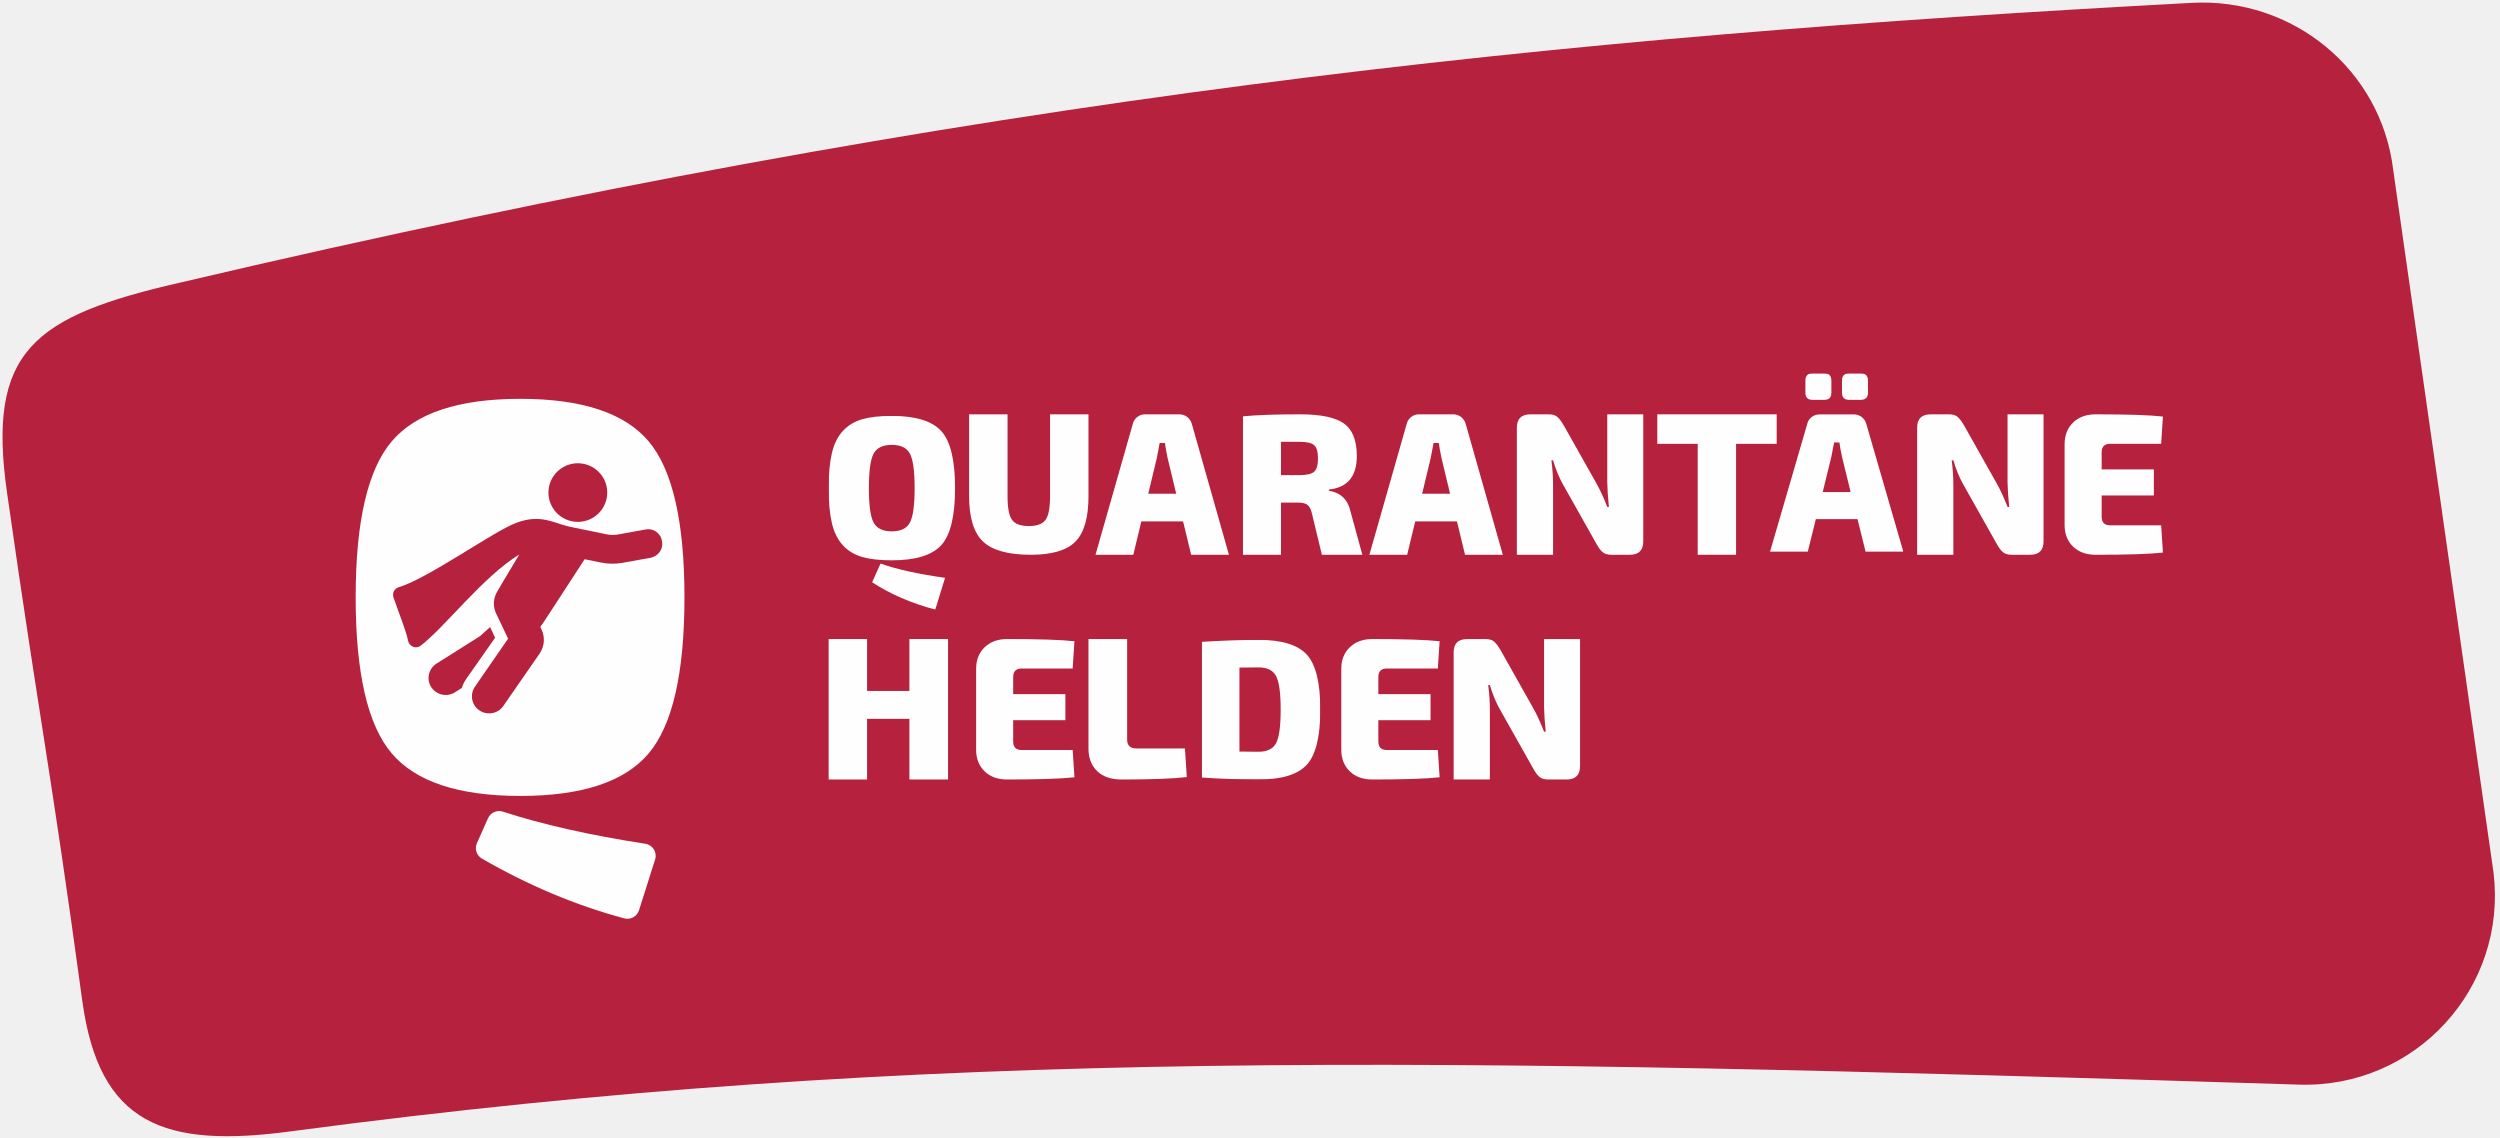
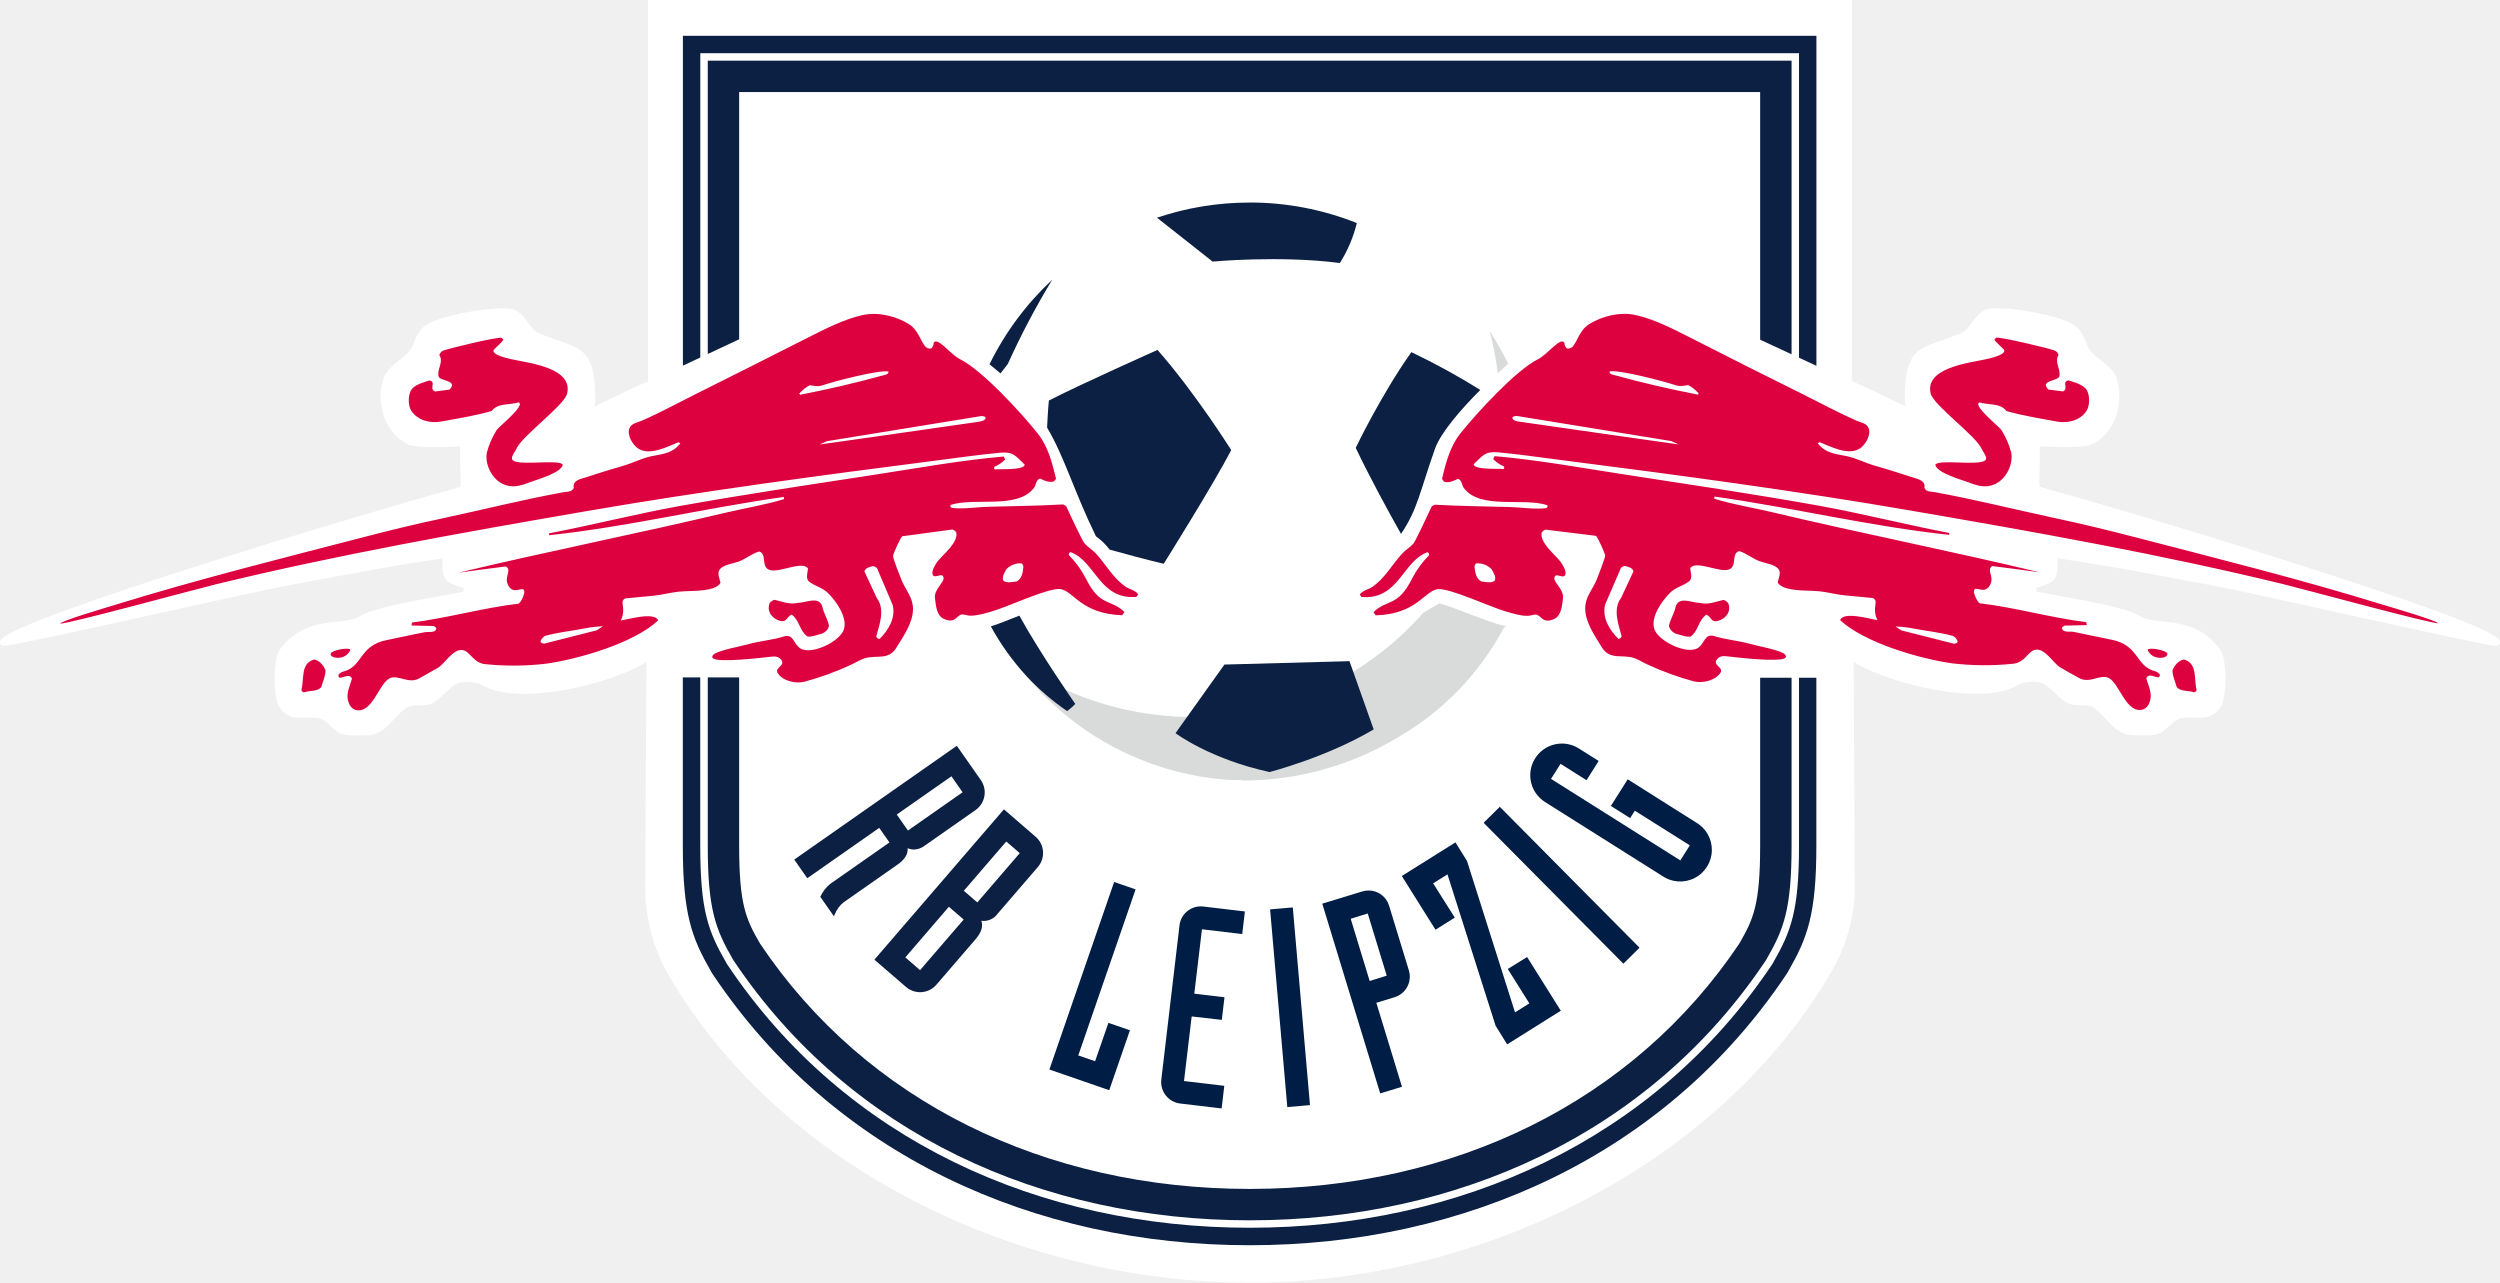
- <svg xmlns="http://www.w3.org/2000/svg" xmlns:xlink="http://www.w3.org/1999/xlink" width="356px" height="162px" viewBox="0 0 356 162" version="1.1">
+ <svg xmlns="http://www.w3.org/2000/svg" id="Layer_2" data-name="Layer 2" width="330.93mm" height="169.78mm" viewBox="0 0 938.07 481.27">
  <defs>
-     <filter x="-5.4%" y="-2.7%" width="110.8%" height="105.5%" filterUnits="objectBoundingBox" id="filter-2">
-       <feOffset dx="0" dy="0" in="SourceAlpha" result="shadowOffsetOuter1" />
-       <feGaussianBlur stdDeviation="15" in="shadowOffsetOuter1" result="shadowBlurOuter1" />
-       <feColorMatrix values="0 0 0 0 0   0 0 0 0 0   0 0 0 0 0  0 0 0 0.1 0" type="matrix" in="shadowBlurOuter1" />
-     </filter>
-     <polygon id="path-3" points="0 0.224 18.002 0.224 18.002 27.808 0 27.808" />
-     <polygon id="path-5" points="0.048 0.168 19.037 0.168 19.037 25.574 0.048 25.574" />
-     <polygon id="path-7" points="0.137 0.116 17.012 0.116 17.012 20 0.137 20" />
+     <style>.cls-1{fill:#fff;}.cls-2{fill:#001d46;}.cls-3,.cls-4{fill:#0c2043;}.cls-4,.cls-6{fill-rule:evenodd;}.cls-5{fill:#d9dada;}.cls-6{fill:#dd013f;}</style>
  </defs>
-   <g id="Page-1" stroke="none" stroke-width="1" fill="none" fill-rule="evenodd">
-     <g id="Desktop-HD" transform="translate(-274, -39)">
-       <g id="Logo" transform="translate(274, 39)">
-         <path d="M312.136,0.406 C326.467,-0.361 339.046,9.865 340.786,24.144 L355.076,124.242 C357.083,140.698 343.938,154.97 327.407,154.451 C203.52,150.563 132.258,149.032 41.675,161.069 C23.325,163.574 14.12,160.138 11.712,142.477 C7.139,108.924 5.702,103.124 1,70.141 C-1.871,50 4.662,45.022 25.811,40.204 C139.744,13.425 222.132,5.221 312.136,0.406 Z" id="Fill-1" fill="#B6223E" />
-         <g id="QH" transform="translate(118, 53)">
-           <g id="Group-3" transform="translate(0, 6)">
-             <mask id="mask-4" fill="white">
-               <use xlink:href="#path-3" />
-             </mask>
-             <g id="Clip-2" />
-             <path d="M6.194,23.912 L7.386,21.249 C9.675,22.068 12.739,22.747 16.577,23.282 L15.18,27.808 C11.749,26.891 8.754,25.592 6.194,23.912 M11.575,5.609 C11.128,4.769 10.265,4.349 8.987,4.349 C7.708,4.349 6.844,4.769 6.398,5.609 C5.952,6.449 5.729,8.083 5.729,10.507 C5.729,12.932 5.952,14.565 6.398,15.405 C6.844,16.245 7.708,16.665 8.987,16.665 C10.265,16.665 11.128,16.245 11.575,15.405 C12.021,14.565 12.244,12.932 12.244,10.507 C12.244,8.083 12.021,6.449 11.575,5.609 M8.987,0.224 C12.379,0.224 14.73,0.945 16.039,2.387 C17.349,3.828 18.002,6.535 18.002,10.507 C18.002,14.479 17.349,17.185 16.039,18.628 C14.73,20.069 12.379,20.789 8.987,20.789 C7.28,20.789 5.879,20.632 4.783,20.317 C3.688,20.002 2.771,19.449 2.035,18.656 C1.298,17.864 0.775,16.813 0.465,15.505 C0.155,14.197 -0.001,12.531 -0.001,10.507 C-0.001,8.484 0.155,6.817 0.465,5.508 C0.775,4.2 1.298,3.15 2.035,2.358 C2.771,1.566 3.688,1.012 4.783,0.697 C5.879,0.382 7.28,0.224 8.987,0.224" id="Fill-1" fill="#FEFEFE" mask="url(#mask-4)" />
-           </g>
-           <path d="M37,6 L37,17.648 C37,20.698 36.385,22.851 35.151,24.112 C33.919,25.371 31.799,26 28.792,26 C25.57,26 23.3,25.371 21.98,24.112 C20.66,22.851 20,20.698 20,17.648 L20,6 L25.474,6 L25.474,17.648 C25.474,19.314 25.686,20.442 26.114,21.028 C26.54,21.615 27.335,21.91 28.501,21.91 C29.665,21.91 30.46,21.615 30.887,21.028 C31.314,20.442 31.527,19.314 31.527,17.648 L31.527,6 L37,6 Z" id="Fill-4" fill="#FEFEFE" />
-           <path d="M49.49,17.305 L48.257,12.174 C48.052,11.169 47.93,10.474 47.893,10.087 L47.135,10.087 C47.006,10.822 46.874,11.517 46.743,12.174 L45.511,17.305 L49.49,17.305 Z M50.471,21.246 L44.529,21.246 L43.381,26 L38,26 L43.297,7.42 C43.39,6.995 43.601,6.653 43.928,6.392 C44.253,6.13 44.632,6 45.063,6 L49.938,6 C50.368,6 50.745,6.13 51.074,6.392 C51.4,6.653 51.621,6.995 51.733,7.42 L57,26 L51.621,26 L50.471,21.246 Z" id="Fill-6" fill="#FEFEFE" />
-           <path d="M64.414,14.657 L67.047,14.657 C68.08,14.657 68.778,14.495 69.139,14.171 C69.5,13.847 69.68,13.219 69.68,12.286 C69.68,11.353 69.5,10.723 69.139,10.399 C68.778,10.075 68.08,9.913 67.047,9.913 L64.414,9.913 L64.414,14.657 Z M76,26 L70.237,26 L68.802,20.057 C68.667,19.486 68.455,19.095 68.174,18.886 C67.891,18.676 67.466,18.57 66.9,18.57 L64.414,18.57 L64.414,26 L59,26 L59,6.286 C60.911,6.095 63.632,6 67.164,6 C70.071,6 72.138,6.433 73.367,7.299 C74.597,8.167 75.21,9.714 75.21,11.942 C75.21,14.838 73.884,16.428 71.231,16.713 L71.231,16.885 C72.928,17.151 73.962,18.162 74.332,19.914 L76,26 Z" id="Fill-8" fill="#FEFEFE" />
-           <path d="M88.49,17.305 L87.257,12.174 C87.052,11.169 86.93,10.474 86.893,10.087 L86.135,10.087 C86.006,10.822 85.874,11.517 85.743,12.174 L84.511,17.305 L88.49,17.305 Z M89.471,21.246 L83.529,21.246 L82.381,26 L77,26 L82.297,7.42 C82.39,6.995 82.601,6.653 82.928,6.392 C83.253,6.13 83.632,6 84.063,6 L88.938,6 C89.368,6 89.745,6.13 90.074,6.392 C90.4,6.653 90.621,6.995 90.733,7.42 L96,26 L90.621,26 L89.471,21.246 Z" id="Fill-10" fill="#FEFEFE" />
-           <path d="M116,6 L116,24.087 C116,25.362 115.362,26 114.085,26 L111.464,26 C110.934,26 110.521,25.88 110.227,25.637 C109.932,25.397 109.626,24.986 109.312,24.406 L104.48,15.827 C103.95,14.84 103.51,13.749 103.156,12.551 L102.92,12.551 C103.076,13.749 103.156,14.888 103.156,15.972 L103.156,26 L98,26 L98,7.913 C98,6.638 98.648,6 99.944,6 L102.536,6 C103.066,6 103.473,6.12 103.759,6.363 C104.044,6.603 104.353,7.014 104.688,7.594 L109.342,15.856 C109.834,16.724 110.345,17.836 110.875,19.188 L111.11,19.188 C110.972,17.855 110.893,16.687 110.875,15.682 L110.875,6 L116,6 Z" id="Fill-12" fill="#FEFEFE" />
-           <polygon id="Fill-14" fill="#FEFEFE" points="135 10.202 129.217 10.202 129.217 26 123.754 26 123.754 10.202 118 10.202 118 6 135 6" />
-           <g id="Group-18" transform="translate(134, 0)">
-             <mask id="mask-6" fill="white">
-               <use xlink:href="#path-5" />
-             </mask>
-             <g id="Clip-17" />
-             <path d="M12.96,3.939 L11.308,3.939 C10.636,3.939 10.3,3.599 10.3,2.919 L10.3,1.188 C10.3,0.508 10.636,0.167 11.308,0.167 L12.96,0.167 C13.65,0.167 13.996,0.508 13.996,1.188 L13.996,2.919 C13.996,3.599 13.65,3.939 12.96,3.939 L12.96,3.939 Z M11.532,17.068 L10.3,12.049 C10.094,11.066 9.973,10.385 9.934,10.007 L9.178,10.007 C9.048,10.726 8.917,11.406 8.786,12.049 L7.554,17.068 L11.532,17.068 Z M7.778,3.939 L6.098,3.939 C5.426,3.939 5.09,3.599 5.09,2.919 L5.09,1.188 C5.09,0.508 5.426,0.167 6.098,0.167 L7.778,0.167 C8.45,0.167 8.786,0.508 8.786,1.188 L8.786,2.919 C8.786,3.599 8.45,3.939 7.778,3.939 L7.778,3.939 Z M12.512,20.925 L6.574,20.925 L5.426,25.574 L0.048,25.574 L5.342,7.399 C5.434,6.982 5.646,6.647 5.973,6.392 C6.298,6.136 6.677,6.009 7.106,6.009 L11.98,6.009 C12.409,6.009 12.786,6.136 13.113,6.392 C13.44,6.647 13.66,6.982 13.772,7.399 L19.037,25.574 L13.66,25.574 L12.512,20.925 Z" id="Fill-16" fill="#FEFEFE" mask="url(#mask-6)" />
-           </g>
-           <path d="M173,6 L173,24.087 C173,25.362 172.362,26 171.085,26 L168.464,26 C167.934,26 167.521,25.88 167.227,25.637 C166.932,25.397 166.626,24.986 166.312,24.406 L161.48,15.827 C160.95,14.84 160.51,13.749 160.156,12.551 L159.92,12.551 C160.076,13.749 160.156,14.888 160.156,15.972 L160.156,26 L155,26 L155,7.913 C155,6.638 155.648,6 156.944,6 L159.536,6 C160.066,6 160.473,6.12 160.759,6.363 C161.044,6.603 161.353,7.014 161.688,7.594 L166.342,15.856 C166.834,16.724 167.345,17.836 167.875,19.188 L168.11,19.188 C167.972,17.855 167.893,16.687 167.875,15.682 L167.875,6 L173,6 Z" id="Fill-19" fill="#FEFEFE" />
-           <path d="M189.748,21.804 L190,25.684 C188.166,25.895 184.968,26 180.405,26 C179.078,26 178.01,25.611 177.206,24.836 C176.402,24.06 176,23.03 176,21.747 L176,10.252 C176,8.969 176.407,7.939 177.221,7.163 C178.033,6.387 179.095,6 180.405,6 C184.968,6 188.166,6.105 190,6.316 L189.748,10.195 L182.482,10.195 C181.677,10.195 181.275,10.606 181.275,11.43 L181.275,13.845 L188.71,13.845 L188.71,17.552 L181.275,17.552 L181.275,20.569 C181.275,21.392 181.677,21.804 182.482,21.804 L189.748,21.804 Z" id="Fill-21" fill="#FEFEFE" />
-           <polygon id="Fill-23" fill="#FEFEFE" points="17 38 17 58 11.499 58 11.499 49.363 5.472 49.363 5.472 58 0 58 0 38 5.472 38 5.472 45.391 11.499 45.391 11.499 38" />
-           <path d="M34.748,53.804 L35,57.684 C33.166,57.895 29.968,58 25.405,58 C24.078,58 23.01,57.611 22.206,56.836 C21.402,56.06 21,55.03 21,53.747 L21,42.252 C21,40.969 21.407,39.939 22.221,39.163 C23.033,38.387 24.095,38 25.405,38 C29.968,38 33.166,38.105 35,38.316 L34.748,42.195 L27.482,42.195 C26.677,42.195 26.275,42.606 26.275,43.43 L26.275,45.845 L33.71,45.845 L33.71,49.552 L26.275,49.552 L26.275,52.569 C26.275,53.392 26.677,53.804 27.482,53.804 L34.748,53.804 Z" id="Fill-25" fill="#FEFEFE" />
-           <path d="M42.505,38 L42.505,52.343 C42.505,53.172 42.964,53.584 43.881,53.584 L50.735,53.584 L51,57.654 C49.085,57.885 45.991,58 41.715,58 C40.21,58 39.048,57.602 38.23,56.803 C37.41,56.005 37,54.941 37,53.613 L37,38 L42.505,38 Z" id="Fill-27" fill="#FEFEFE" />
-           <g id="Group-31" transform="translate(53, 38)">
-             <mask id="mask-8" fill="white">
-               <use xlink:href="#path-7" />
-             </mask>
-             <g id="Clip-30" />
-             <path d="M5.495,4.064 L5.495,16.023 C6.046,16.042 6.949,16.051 8.204,16.051 C9.438,16.051 10.274,15.646 10.712,14.832 C11.149,14.02 11.368,12.428 11.368,10.058 C11.368,7.687 11.149,6.091 10.712,5.268 C10.274,4.447 9.438,4.036 8.204,4.036 L5.495,4.064 Z M0.137,19.72 L0.137,0.396 C3.329,0.208 6.018,0.116 8.204,0.116 C11.512,0.116 13.805,0.815 15.088,2.216 C16.372,3.616 17.012,6.231 17.012,10.058 C17.012,13.886 16.372,16.499 15.088,17.899 C13.805,19.3 11.512,20 8.204,20 C5.448,20 2.758,19.906 0.137,19.72 L0.137,19.72 Z" id="Fill-29" fill="#FEFEFE" mask="url(#mask-8)" />
-           </g>
-           <path d="M86.748,53.804 L87,57.684 C85.166,57.895 81.968,58 77.405,58 C76.078,58 75.01,57.611 74.206,56.836 C73.402,56.06 73,55.03 73,53.747 L73,42.252 C73,40.969 73.407,39.939 74.221,39.163 C75.033,38.387 76.095,38 77.405,38 C81.968,38 85.166,38.105 87,38.316 L86.748,42.195 L79.482,42.195 C78.677,42.195 78.275,42.606 78.275,43.43 L78.275,45.845 L85.71,45.845 L85.71,49.552 L78.275,49.552 L78.275,52.569 C78.275,53.392 78.677,53.804 79.482,53.804 L86.748,53.804 Z" id="Fill-32" fill="#FEFEFE" />
-           <path d="M107,38 L107,56.087 C107,57.362 106.362,58 105.085,58 L102.464,58 C101.934,58 101.521,57.88 101.227,57.637 C100.932,57.397 100.626,56.986 100.312,56.406 L95.48,47.827 C94.95,46.84 94.51,45.749 94.156,44.551 L93.92,44.551 C94.076,45.749 94.156,46.888 94.156,47.972 L94.156,58 L89,58 L89,39.913 C89,38.638 89.648,38 90.944,38 L93.536,38 C94.066,38 94.473,38.12 94.759,38.363 C95.044,38.603 95.353,39.014 95.688,39.594 L100.342,47.856 C100.834,48.724 101.345,49.836 101.875,51.188 L102.11,51.188 C101.972,49.855 101.893,48.687 101.875,47.682 L101.875,38 L107,38 Z" id="Fill-34" fill="#FEFEFE" />
-         </g>
-         <g id="Icon" transform="translate(50, 56)" fill="#FEFEFE">
-           <path d="M43.083,23.28 C42.97,23.329 42.819,23.396 42.653,23.424 L38.628,24.15 C37.627,24.319 36.596,24.32 35.56,24.102 C34.723,23.93 33.941,23.78 33.25,23.635 L27.978,31.736 L27.198,32.924 C27.104,33.011 27.023,33.135 26.943,33.259 L27.123,33.671 C27.639,34.742 27.533,36.038 26.857,37.047 L21.671,44.531 C21.431,44.904 21.066,45.196 20.652,45.377 C19.901,45.704 18.985,45.657 18.274,45.163 C17.137,44.407 16.868,42.873 17.642,41.776 L18.815,40.059 L19.311,39.351 L22.352,34.946 L20.662,31.397 C20.165,30.362 20.226,29.174 20.827,28.198 C20.827,28.198 22.441,25.441 23.948,22.954 C18.728,26.165 13.414,33.257 9.893,35.953 C9.26,36.452 8.289,36.072 8.125,35.294 C7.786,33.701 6.872,31.509 6.04,29.103 C5.814,28.486 6.143,27.806 6.778,27.619 C10.94,26.388 20.372,19.598 23.539,18.443 C27.006,17.155 28.795,18.475 31.083,18.997 C32.211,19.22 33.884,19.562 36.448,20.098 C36.938,20.197 37.435,20.204 37.936,20.119 L41.962,19.393 C43.038,19.192 44.121,19.926 44.265,21.069 C44.454,22.014 43.949,22.903 43.083,23.28 M15.757,41.972 L14.807,42.565 C14.673,42.667 14.56,42.717 14.447,42.766 C13.356,43.241 12.071,42.863 11.408,41.858 C10.693,40.741 11.01,39.218 12.17,38.489 L18.345,34.593 L19.791,33.294 L20.502,34.814 L16.314,40.791 C16.074,41.164 15.887,41.557 15.757,41.972 M28.123,13.679 C28.38,11.388 30.45,9.738 32.748,9.993 C35.046,10.248 36.701,12.312 36.445,14.604 C36.188,16.893 34.119,18.544 31.82,18.29 C29.523,18.033 27.867,15.97 28.123,13.679 M42.358,6.835 C38.951,2.808 32.865,0.793 24.098,0.793 C15.331,0.793 9.231,2.808 5.797,6.835 C2.362,10.864 0.647,18.274 0.647,29.067 C0.647,39.862 2.362,47.272 5.797,51.3 C9.231,55.328 15.331,57.342 24.098,57.342 C32.865,57.342 38.951,55.328 42.358,51.3 C45.764,47.272 47.467,39.862 47.467,29.067 C47.467,18.274 45.764,10.864 42.358,6.835" id="Fill-4" />
-           <path d="M18.627,66.266 C25.242,70.087 31.999,72.924 38.896,74.778 C39.791,75.019 40.715,74.499 40.996,73.618 L43.29,66.384 C43.611,65.369 42.946,64.312 41.891,64.151 C33.978,62.93 27.219,61.406 21.61,59.577 C20.767,59.301 19.852,59.716 19.492,60.524 L17.917,64.059 C17.557,64.866 17.859,65.824 18.627,66.266" id="Fill-6" />
-         </g>
-       </g>
-     </g>
-   </g>
+   <path class="cls-1" d="M821.15,180.31V323.36c6,2.55,14.28,6.65,20.14,9.49l-0.32-2c-0.14-22.27,6.52-19.26,21.45-25.69,3.72-1.61,4.89-8.57,10.92-9.11,7.16-.62,23.41,2.22,29.83,5.46,4,2,4.93,5,6.38,8.69,1.52,4,9,6.91,10.72,11.63,3.35,9-.31,21.78-9.81,25.48-3.34,1.31-18.81.45-18.81,0.45-0.06,3.09.06,7.78-.16,10.87-0.12,1.56,0,4.26,0,4.26s3.06,1,4.58,1.41c25.51,6.8,164.68,48.47,168,56.23a1.41,1.41,0,0,1-1,2.13c-3.42.34-91-19.82-107.62-22.87-18.83-3.46-33.59-6.51-57.26-10l0.13,1.33c0,7.66-1.64,7.61-8,9.81l0.21,1.42c8,1.61,33.12,5.41,38.63,9.1,6,4,20.22-1,30.14,12.54,2.6,3.55,2.66,18.24.1,21.75-4.18,5.72-8.52,3.23-14.25,4-3.48.49-5.21,3.89-8.09,5.46s-6.79.95-9.91,1c-7.49.17-9.9-6.58-15.17-10.21-2.54-1.75-5.59-.57-8.4-1.31-4.23-1.12-7-6-10.72-7.89-2.18-1.12-7.33-.76-9.4.51-13.33,8.2-48.11-.22-61.69-8.59l0.45,86.65a64.71,64.71,0,0,1-8.74,29.49C770.84,618.08,681,661.53,596,661.58h-1.45c-85-.05-174.83-42.19-217.46-115.38a68,68,0,0,1-8.74-30.81l0.44-86.65c-13.59,8.37-48.35,16.79-61.69,8.59-2.07-1.27-7.23-1.63-9.4-.51-3.72,1.93-6.48,6.77-10.72,7.89-2.82.74-5.85-.44-8.39,1.31-5.28,3.63-7.69,10.38-15.17,10.21-3.13-.07-7.08.53-9.91-1s-4.61-5-8.09-5.46c-5.74-.8-10.08,1.69-14.26-4-2.56-3.51-2.51-18.2.1-21.75,9.92-13.49,24.09-8.5,30.14-12.54,5.52-3.69,30.65-7.49,38.63-9.1l0.2-1.42c-6.36-2.2-8-2.14-8-9.81l0.14-1.33c-23.67,3.52-38.43,6.57-57.26,10-16.6,3.05-104.21,23.21-107.63,22.87a1.41,1.41,0,0,1-1-2.12c3.3-7.76,142.46-49.43,168-56.23,1.52-.4,4.58-1.41,4.58-1.41s0.15-2.7,0-4.26c-0.22-3.09-.1-7.78-0.16-10.87,0,0-15.46.86-18.81-.45-9.51-3.7-13.16-16.46-9.81-25.48,1.75-4.72,9.19-7.68,10.72-11.63,1.45-3.74,2.4-6.68,6.37-8.69,6.42-3.25,22.68-6.08,29.83-5.46,6,0.53,7.2,7.5,10.92,9.11,14.93,6.43,21.58,3.41,21.44,25.69l-0.31,2c5.86-2.84,14.14-6.94,20.14-9.49V180.31H821.15Z" transform="translate(-126.24 -180.31)" />
+   <path class="cls-2" d="M602.82,521.54l6.45,74.18,8.51-.74-6.45-74.18ZM544.3,511.25L520,581.63l22.46,7.75,7.76-22.48-8.07-2.78-5,14.4-6.31-2.18,21.5-62.3Zm24.53,16.25L562,585.38a8.09,8.09,0,0,0,7.06,9l15.57,1.85,1-8.49-15.12-1.79,2.88-24.24L584.7,563l1-8.49-11.33-1.35L577.25,529l15.11,1.8,1-8.48-15.57-1.85A8.07,8.07,0,0,0,568.82,527.5ZM689,483.05l-6.06,6,52.11,52.54,0.33,0.33,6.06-6-52.11-52.54Zm-41.53,37.13a8,8,0,0,0-7.71-5.73,8.21,8.21,0,0,0-2.37.36l-15,4.58L644,590.15l0.14,0.44,8.16-2.49-9.62-31.51,6.84-2.09a8.06,8.06,0,0,0,5.36-10.09Zm-7.29,28.23-7.12-23.34,6.39-2,7.13,23.34Zm122.33-59.57L737,472.73l-6.31,10,7.23,4.56,1.75-2.78,20.64,13-3.56,5.65-48.52-30.59,3.57-5.65,9.75,6.15,4.55-7.22-7.44-4.7a11.88,11.88,0,1,0-12.68,20.1l43.9,27.68A11.88,11.88,0,1,0,762.51,488.84ZM692,543.9l8.09,12.91-5.37,3.37L676.71,503.4l-4.34-7-20.13,12.62,12.64,20.15,7.24-4.54L664,511.77l5.37-3.37,18.06,56.79,4.34,7,20.13-12.62-12.64-20.15Z" transform="translate(-126.24 -180.31)" />
+   <path class="cls-3" d="M401.4,540.57l0.23,0.33c43.57,65,115.92,97.31,193.52,97.31S745.1,606,788.68,540.9l0.22-.33,0.2-.35c6.53-11.34,9.39-18.81,9.39-42.61v-63H786.7v63c0,22.38-2.6,27.65-7.81,36.74-39.88,59.54-107.3,92.08-183.75,92.08s-143.86-32.54-183.73-92.08c-5.22-9.09-7.82-14.36-7.82-36.74V434.48H391.81v63.13c0,23.79,2.86,31.26,9.39,42.61Z" transform="translate(-126.24 -180.31)" />
+   <polygon class="cls-3" points="262.77 134.14 262.77 19.96 675.04 19.96 675.04 134.23 681.57 137.26 681.57 13.43 256.24 13.43 256.24 137.21 262.77 134.14" />
+   <polygon class="cls-3" points="265.57 22.76 265.57 132.83 277.35 127.31 277.35 34.55 660.46 34.55 660.46 127.47 672.25 132.94 672.25 22.76 265.57 22.76" />
+   <path class="cls-3" d="M801.28,434.61v63c0,24.48-3,32.21-9.75,44l-0.25.44-0.28.41C746.9,608.29,673.7,641,595.15,641S443.39,608.29,399.3,542.46L399,542l-0.25-.44c-6.79-11.8-9.76-19.53-9.76-44V434.48h-6.54v63.13c0,25.93,3.4,34.69,10.63,47.27l0.36,0.63,0.4,0.6c45.3,67.64,120.54,101.45,201.28,101.45s156-33.81,201.29-101.45l0.4-.6,0.36-.62c7.22-12.57,10.62-21.33,10.62-47.27v-63h-6.54Z" transform="translate(-126.24 -180.31)" />
+   <path class="cls-4" d="M594.86,256.3a108.27,108.27,0,0,1,40.5,7.71A50.71,50.71,0,0,1,629,279c-22.6-2.91-47.75-.53-47.75-0.53L560.37,262a108.32,108.32,0,0,1,34.49-5.68h0Z" transform="translate(-126.24 -180.31)" />
+   <path class="cls-5" d="M690.91,415.23c-8.43-2.11-16.22-6.15-24.6-8.49-2.44,1.3-4.35,2.47-6,3.51a115.41,115.41,0,0,1-33.52,26.16c-31,16.66-69.13,16.92-100.72,2.73A109.79,109.79,0,0,1,506.74,428a108.37,108.37,0,0,0,81.31,45l3.66-.06a1.57,1.57,0,0,0,.93.27,113.32,113.32,0,0,0,58.73-16.57,103.57,103.57,0,0,0,39.16-40.78l1-.48C691.35,415.36,691.14,415.29,690.91,415.23Z" transform="translate(-126.24 -180.31)" />
+   <path class="cls-3" d="M634.94,348.36c5.61,11.73,12.39,24.1,17,32.28,6.22-9.12,7.14-16.11,12.75-31.94,2.18-6.13,9.84-14.9,17-22.07a257.23,257.23,0,0,0-25.87-14.18C644.43,328.51,634.94,348.36,634.94,348.36Z" transform="translate(-126.24 -180.31)" />
+   <path class="cls-3" d="M521.08,285.26A108.86,108.86,0,0,0,497.53,317c1.46,1.16,2.82,2.29,4.12,3.41,0.89-1.16,1.8-2.32,2.73-3.49A293.78,293.78,0,0,1,521.08,285.26Z" transform="translate(-126.24 -180.31)" />
+   <path class="cls-3" d="M588.23,349.2s-13.52-21.53-27.66-37.59c0,0-29.79,13.3-40.77,19,0,0-.38,3.85-0.66,10.14,6.64,11.28,9.87,23.38,18.32,40.79a23.7,23.7,0,0,1,5.15,5c5.89,1.67,12.72,3.49,20.28,5.32C562.89,391.87,581.68,361.89,588.23,349.2Z" transform="translate(-126.24 -180.31)" />
+   <path class="cls-4" d="M585.69,429.67l46.91-1.27L641.68,454C624,464.52,602.61,470,602.61,470c-22.41-4.87-35.29-14.58-35.29-14.58l18.37-25.77h0Z" transform="translate(-126.24 -180.31)" />
+   <path class="cls-3" d="M508.73,411.31c-3.92,1.55-7.68,3.06-9.95,3.79l-0.76.23a93.68,93.68,0,0,0,13.25,18.52,90.14,90.14,0,0,0,15.38,13.28,21.69,21.69,0,0,0,3.07-2.68S516.45,425.36,508.73,411.31Z" transform="translate(-126.24 -180.31)" />
+   <path class="cls-6" d="M244.08,427.78c-5.16,1.42-3.64,7.38-4.76,11.53a1.35,1.35,0,0,0,1,.81c1.92-.81,5.05-0.2,6.47-2,0.61-2.12,1.41-3.64,1.62-6.07C247.92,430.21,246,428,244.08,427.78Zm528.84-22.36c-2.83.62-5.66,1.92-8.9,1.12-2.92,0-7.68-2.63-9,1.31-0.51,2.53-1.92,4.65-2.53,7.08,0,1.31,1.21,2.53,2.42,3.13,1.82,0.4,4,1.42,5.68,1.11,3-2.12,2.83-6,5.86-8.19,1.62,0.4,1.82,2.63,3.64,2.43a6,6,0,0,0,4.55-3,4.42,4.42,0,0,0,.1-3.75A3.3,3.3,0,0,0,772.92,405.42Zm97-56.52c0.41,1.06,2.51,3.3,1.11,4.25-2.95,2-17.8-.68-18.61,1.62,0.83,3.11,9.67,5.47,12.54,6.57,3.39,1.29,6.53,2.26,10.11.51,4-2,6.59-7.25,5.87-11.63a30.3,30.3,0,0,0-3.74-8.59c-1.16-1.55-10.93-9.28-8.19-10.32,3.29,1.05,7.78.11,10.11,3.24,6.15,1.74,12.72,2.81,19,3.95,4,0.73,8.63-.39,11-3.95,1.3-1.94,1.31-5.5.3-7.58-1.17-2.39-4.73-3.11-7-3.94-2.83.61,0.31,3.09-2.11,4.15l-5.47-.71c-3.44-3.55,3.74-3.06,4.14-5,0.59-2.75-2-5.29-.3-8a2.81,2.81,0,0,0-1.42-1.62c-2.82-1-19.63-5-22-4.85l-0.7.81c0.67,0.93,3.51,3.5,3.64,3.74,1.12,2-6.43,3.48-7.68,3.74-6,1.27-22.19,3.21-19.82,12.74C851.9,332.55,867.94,344,869.9,348.9ZM291.71,338.49c6.29-1.13,12.86-2.2,19-3.95,2.32-3.13,6.82-2.18,10.11-3.24,2.74,1-7,8.77-8.19,10.32a30.47,30.47,0,0,0-3.74,8.59c-0.72,4.38,1.87,9.68,5.87,11.63,3.58,1.75,6.73.79,10.11-.51,2.87-1.1,11.71-3.46,12.54-6.57-0.81-2.3-15.66.38-18.61-1.62-1.4-1,.69-3.19,1.11-4.25,2-4.94,18-16.35,19.11-20.83,2.37-9.54-13.78-11.47-19.82-12.74-1.25-.26-8.8-1.71-7.69-3.74,0.13-.24,3-2.81,3.64-3.74l-0.71-.81c-2.31-.18-19.12,3.85-21.94,4.85a2.79,2.79,0,0,0-1.42,1.62c1.71,2.7-.89,5.24-0.3,8,0.41,1.9,7.58,1.41,4.14,5l-5.46.71c-2.44-1.06.7-3.54-2.12-4.15-2.26.84-5.82,1.55-7,3.94-1,2.08-1,5.64.3,7.58C283.07,338.09,287.67,339.22,291.71,338.49Zm-34,85.65c-0.34-1.06-7,.12-7.38,1.41C249.81,427.45,256,428.38,257.73,424.14Zm674.37,0c1.72,4.25,7.92,3.31,7.39,1.41C939.12,424.26,932.44,423.08,932.1,424.14Zm13.65,3.64c-1.92.2-3.84,2.43-4.34,4.25,0.2,2.42,1,3.94,1.62,6.07,1.41,1.82,4.54,1.21,6.47,2a1.35,1.35,0,0,0,1-.81C949.4,435.16,950.91,429.2,945.75,427.78Zm74.78-20.52c-31.06-9.61-62.54-17.43-94-25.6-9.42-2.44-18.9-4.74-28.41-6.77-15.26-3.26-30.6-7.14-45.93-9.92-1.38-.25-3.16,0-3.83-1.61,0.52-2.86-2.7-3.32-4.65-4-4.67-1.51-9.31-3-14.05-4.33-3.46-1-6.94-2.83-10.42-3.55-4.39-.91-7.86-1-10.93-4.85l0.71-.41c4.16,1.65,10.83,5.22,15.17,2.33,2.07-1.37,4.23-5.07,3.24-7.58-0.73-1.89-3-2.14-4.64-2.84-6.82-3-13.5-6.63-20.16-9.95Q781.5,317.72,760.48,307c-6.39-3.23-13.62-7-20.63-8.49-5.71-1.25-12.21.34-17.19,3.34s-4.81,9.95-8.5,9.21a2.9,2.9,0,0,1-.91-2.13c-1.49-2.36-6.15,4.28-9.92,6.17-8.4,4.22-23.16,20.35-29.23,28-3.82,4.83-5.36,11-6.78,16.89l0.81,1.11c1.85,0.45,3.54-.31,5.15-1.11,1.54,0.39,1.4,2.32,2.23,3.43,6.13,8.26,22.44,3.46,31.36,6.47a0.78,0.78,0,0,1-.61,1.11c-4,.51-9.29-0.32-13.38-0.43-9.44-.25-18.88-0.36-28.3-0.88l-1.11.61c-0.88,1.93-6.06,13-6.88,14-1.26,1.39-3.13,2.46-4.47,4-3.65,4.08-6.3,9-10.9,12.22-1.38.95-4.13,1.47-4.75,3l0.7,0.81c13.93,1.13,15.34-13.48,24.67-16.79a0.88,0.88,0,0,1,.61,1.12,35.81,35.81,0,0,0-6.28,8.59c-5.44,11-9.32,7.67-14.55,12.75l0.8,1.21c15.43-.45,18.24-9.12,23.27-9.82,4.29-.59,20.37,6.93,25.69,8.4,2.66,0.73,5.3,1.64,8.1,1.6,0.95,0,2.21-.51,3-0.48,2.06,0.07,2.47,3.75,7,1.62,2.71-1.29,2.9-5.15,3.24-7.79,0.41-3.17-3.52-5.87-3.24-7.59,0.4-2.43,3.46.82,4.15-1.32,0.42-1.29-1.16-3.88-1.92-4.85-2-2.59-7.75-7-7-10.82a2.48,2.48,0,0,1,1.52-1.11L725,381.36c0.65,0.08,3.5,6.71,3.54,7.38,0,1-2.68,7.85-3.24,9.2-1.56,3.72-4.3,6.43-4.25,10.73,0.05,5.28,3.62,10.19,6.26,14.56,2.94,4.85,7.67,2.55,11.94,3.95,1.75,0.58,3.64,1.79,5.37,2.56A108.31,108.31,0,0,0,761.89,436c3.16,0.76,8-.3,9.91-3.23,1.36-2.15-3.23-2.8-1.21-5.16,1.08-1.26,2.43-1.18,3.95-1,3.24,0.36,19.9,2.38,21.64.5,0.58-.62-0.3-1.47-0.81-1.72-3.36-1.62-8.54-2.4-12.24-3.43-4.46-1.26-9.09-1.57-13.55-2.94-3.8-1.17-3.56,2.73-6.27,4.45-4.09,2.61-15-2.6-16.38-7.28-1.28-4.51,2.84-10.21,5.77-13.25,2.3-2.39,5.12-2.73,7.39-4.55,1.43-1.15.4-3.44,0.4-5,2.24-2.81,10.7,1.66,14.16.71,3.75-1,.95-6,4.16-7,2.8,0.8,5,2.83,7.78,3.83,2,0.75,5.64,1.13,7,2.93,1.07,1.43,0,3.43-.31,5,1,1.87,4.13,2.45,6.07,2.73,3.12,0.46,6.5.27,9.67,0.6s6.34,1.24,9.45,1.52l10.51,1c2.53,1.21-.61,3.39,1.72,8.29-2.5-.36-12.78-3.42-14,0,9.09,8.47,29.67,14.44,41.87,16.19a103.73,103.73,0,0,0,22.86.2c4.66-.38,5.65-4.68,8.5-5.26,3.63-.73,6.8,5.08,9.31,6.57,2.33,1.39,4.72,2.71,7.08,4,4.15,2.34,8.09-1.72,11.33.1,4,2.23,6.43,13.51,12.74,11.73a4.17,4.17,0,0,0,2.43-2.73c1.25-3.16-.45-6-1.21-9,1.18-2.79,5.21,1.53,5.05-1.42a3.76,3.76,0,0,0-1.82-1.22c-7.33-1.87-5.9-9.84-16.38-11.83-4.71-.89-9.42-2-14.16-2.93-1.33-.25-4.39.47-4.34-1.62l0.91-.71,8.39-.2-0.2-1.11c-13.43-1.68-26.61-5.5-40-7.09-1-.59-2.29-3.7-2.13-4.65,0.39-2.46,4.27,2.1,6.28-2.74,1.16-2.81-1.63-5.2.6-6.57,5.9,0.76,11.8,1.5,17.7,2.33-33.35-8-67-14.63-100.32-22.54-7.24-1.72-14.62-2.86-21.74-5.06l0.1-.8c29.42,4.13,58.54,11.22,88.09,14.36v-0.71c-16.34-3.11-32.5-7.27-48.86-10.22-24.37-4.39-48.94-8-73.42-11.79-16-2.45-32.21-5.44-48.32-6.81l-0.51,1.11a12.2,12.2,0,0,0,4,2.73,0.74,0.74,0,0,1-.1,1c-2-.22-11.22.37-11.23-1.82,3.41-3.23,4.25-4.92,9.2-4.45,7.71,0.72,15.48,1.85,23.16,2.83,44.25,5.68,88.82,11.61,132.78,19.22,46.38,8,92.78,16.25,138.54,27.38,7.27,1.77,56.31,15.13,58.27,14.68C1039.75,412.92,1023.58,408.2,1020.53,407.26Zm-333.47-9c-1.25.94-3.43,0.42-5,.21-1.87-1-2.29-3.22-2.5-5.31a1.73,1.73,0,0,1,.63-1.46A7.2,7.2,0,0,1,686,394C686.65,395.35,687.79,396.81,687.06,398.26Zm157,17.85c5,1,9.9,1.42,15,2.83a3.38,3.38,0,0,1,1.8,2.26,1.74,1.74,0,0,1-1.43.65l-19.73-5-2.21-1.46A43.89,43.89,0,0,1,844.06,416.11Zm-110-21.71a2.13,2.13,0,0,1,2-1.72c1.21,0.4,2.72.6,3.13,2l-4.66,10c-3.23,4.25-.9,10.11.21,14.36a1.4,1.4,0,0,1-1.21,1c-3.24-3.24-6.17-7.79-5-12.85Zm-37.32-55.82c-0.8-.1-3.32-0.35-2.91-1.77a2.55,2.55,0,0,1,1.72-.4l57.84,9.41,2.72,1.25S716.08,341.42,696.76,338.59Zm66.54-10.21c-10.21-2-20.72-4.39-30.75-7.18-0.77-.22-2.54-0.36-2.32-1.52,3.66-.71,20.45,3.73,24.67,5.15,1.88,0.63,3,.2,4.86,0a14.68,14.68,0,0,1,3.94,3.14Zm-343.56,85c1.82,0.2,2-2,3.64-2.43,3,2.23,2.83,6.07,5.87,8.19,1.62,0.3,3.84-.71,5.66-1.11,1.21-.61,2.42-1.82,2.42-3.13-0.61-2.43-2-4.55-2.53-7.08-1.31-3.95-6.07-1.31-9-1.31-3.23.81-6.06-.5-8.9-1.12a3.3,3.3,0,0,0-1.82,1.21,4.4,4.4,0,0,0,.1,3.75A6,6,0,0,0,419.75,413.42Zm128.84-12.95c-4.59-3.18-7.24-8.14-10.9-12.22-1.34-1.5-3.21-2.56-4.47-4-0.82-.91-6-12-6.87-14l-1.12-.61c-9.42.52-18.87,0.63-28.29,0.88-4.09.11-9.38,0.95-13.37,0.43a0.78,0.78,0,0,1-.61-1.11c8.92-3,25.22,1.79,31.35-6.48,0.83-1.12.7-3,2.22-3.43,1.62,0.8,3.31,1.55,5.16,1.11L522.5,360c-1.41-5.87-2.95-12.06-6.77-16.89-6.07-7.66-20.82-23.79-29.23-28-3.77-1.89-8.42-8.53-9.91-6.17a3,3,0,0,1-.91,2.13c-3.69.74-3.57-6.23-8.5-9.21s-11.48-4.58-17.19-3.34c-7,1.53-14.25,5.26-20.63,8.49q-21,10.66-42.14,21.2c-6.66,3.32-13.34,7-20.15,9.95-1.6.7-3.92,0.95-4.65,2.84-1,2.51,1.17,6.21,3.23,7.58,4.35,2.89,11-.68,15.17-2.33l0.71,0.41c-3.06,3.86-6.54,3.95-10.92,4.85-3.48.72-7,2.57-10.43,3.55-4.73,1.34-9.37,2.82-14,4.33-2,.63-5.17,1.09-4.65,4-0.67,1.59-2.44,1.36-3.83,1.61-15.32,2.78-30.66,6.66-45.92,9.92-9.51,2-19,4.32-28.42,6.77-31.45,8.16-62.93,16-94,25.6-3,.95-19.23,5.66-20.6,7,2,0.45,51-12.92,58.28-14.68,45.75-11.13,92.16-19.36,138.53-27.38,44-7.61,88.54-13.54,132.78-19.22,7.69-1,15.46-2.11,23.17-2.83,5-.46,5.79,1.22,9.2,4.45,0,2.19-9.18,1.6-11.23,1.82a0.73,0.73,0,0,1-.1-1,12.18,12.18,0,0,0,4-2.73l-0.51-1.11c-16.12,1.38-32.35,4.36-48.33,6.81-24.49,3.76-49,7.4-73.42,11.79-16.36,2.95-32.52,7.1-48.86,10.22v0.71c29.54-3.14,58.66-10.23,88.09-14.36l0.1,0.8c-7.12,2.2-14.51,3.34-21.74,5.06-33.34,7.91-67,14.58-100.33,22.54,5.9-.83,11.8-1.57,17.7-2.33,2.24,1.37-.55,3.76.61,6.57,2,4.84,5.87.29,6.27,2.74,0.16,1-1.12,4.06-2.13,4.65-13.44,1.59-26.62,5.4-40,7.09l-0.2,1.11,8.39,0.2,0.91,0.71c0,2.08-3,1.36-4.35,1.62-4.73.89-9.44,2-14.16,2.93-10.48,2-9,10-16.38,11.83a3.76,3.76,0,0,0-1.82,1.22c-0.16,2.95,3.88-1.37,5.06,1.42-0.77,3-2.47,5.84-1.22,9a4.18,4.18,0,0,0,2.43,2.73c6.31,1.77,8.79-9.5,12.74-11.73,3.23-1.82,7.17,2.24,11.33-.1,2.37-1.33,4.75-2.65,7.08-4,2.5-1.5,5.67-7.3,9.3-6.57,2.85,0.58,3.84,4.88,8.5,5.26a103.72,103.72,0,0,0,22.85-.2c12.21-1.75,32.79-7.72,41.87-16.19-1.17-3.42-11.46-.36-14,0,2.33-4.9-.82-7.08,1.72-8.29l10.52-1c3.11-.29,6.28-1.19,9.44-1.52s6.56-.15,9.67-0.6c1.93-.29,5.08-0.87,6.07-2.73-0.28-1.52-1.37-3.52-.3-5,1.34-1.8,4.94-2.18,7-2.93,2.74-1,5-3,7.79-3.83,3.2,1,.4,5.93,4.15,7,3.46,1,11.91-3.52,14.16-.71,0,1.51-1,3.8.41,5,2.27,1.82,5.08,2.16,7.38,4.55,2.93,3,7,8.74,5.76,13.25-1.33,4.69-12.29,9.9-16.38,7.28-2.71-1.72-2.47-5.62-6.27-4.45-4.46,1.36-9.08,1.68-13.55,2.94-3.69,1-8.88,1.81-12.24,3.43-0.51.25-1.39,1.1-.81,1.72,1.74,1.88,18.4-.14,21.64-0.5,1.52-.17,2.87-0.25,3.95,1,2,2.36-2.57,3-1.21,5.16,1.86,2.94,6.75,4,9.91,3.23a108,108,0,0,0,17.27-6.24c1.73-.77,3.62-2,5.38-2.56,4.27-1.4,9,.91,11.93-3.95,2.66-4.37,6.21-9.27,6.27-14.56,0-4.3-2.69-7-4.25-10.73-0.56-1.35-3.29-8.19-3.24-9.2,0-.67,2.89-7.3,3.54-7.38L483.56,379a2.46,2.46,0,0,1,1.51,1.11c0.79,3.78-4.94,8.22-7,10.82-0.77,1-2.34,3.57-1.92,4.85,0.7,2.14,3.75-1.11,4.14,1.32,0.29,1.72-3.64,4.42-3.23,7.59,0.34,2.63.53,6.5,3.23,7.79,4.51,2.13,4.92-1.55,7-1.62,0.81,0,2.07.47,3,.48,2.81,0,5.45-.87,8.11-1.6,5.31-1.47,21.4-9,25.68-8.4,5,0.7,7.84,9.37,23.27,9.82l0.81-1.22c-5.24-5.07-9.12-1.71-14.57-12.74a35.43,35.43,0,0,0-6.27-8.59,0.89,0.89,0,0,1,.61-1.12c9.33,3.3,10.75,17.91,24.68,16.79l0.71-.81C552.73,401.94,550,401.42,548.59,400.47ZM426.12,328a14.87,14.87,0,0,1,3.94-3.13c1.88,0.2,3,.63,4.86,0,4.22-1.43,21-5.86,24.68-5.15,0.22,1.15-1.56,1.3-2.33,1.52-10,2.78-20.53,5.19-30.74,7.18Zm67,10.62c-19.32,2.83-59.36,8.49-59.36,8.49l2.72-1.25,57.83-9.41a2.53,2.53,0,0,1,1.72.4C496.38,338.24,493.88,338.49,493.07,338.59ZM350.18,416.81l-19.72,5a1.73,1.73,0,0,1-1.43-.65,3.35,3.35,0,0,1,1.79-2.26c5.06-1.41,10-1.82,15-2.83a43.79,43.79,0,0,1,6.62-.77Zm106.08,3.29a1.42,1.42,0,0,1-1.22-1c1.12-4.24,3.45-10.11.21-14.36l-4.65-10c0.4-1.42,1.92-1.61,3.13-2a2.14,2.14,0,0,1,2,1.72l5.46,12.84C462.42,412.31,459.49,416.86,456.25,420.1Zm51.5-21.63c-1.56.21-3.74,0.73-5-.21-0.73-1.45.41-2.91,1-4.26a7.19,7.19,0,0,1,5.82-2.29,1.73,1.73,0,0,1,.63,1.46C510.05,395.25,509.63,397.43,507.76,398.47Z" transform="translate(-126.24 -180.31)" />
+   <path class="cls-5" d="M688.26,320.37c1.2-1.1,2.33-2.12,3.31-3-0.48-.48.49-0.22,0.19-0.16l0.44-.35a109.52,109.52,0,0,0-7-12.27A115.42,115.42,0,0,1,688.26,320.37Z" transform="translate(-126.24 -180.31)" />
+   <path class="cls-3" d="M494.26,473l-9-12.85-61,42.7,4.89,7,27-18.9,3.83,5.47-22.14,15.5a13,13,0,0,0-3.67,4.65l-0.13.25,5.09,7.28,0.35-.71a10.58,10.58,0,0,1,3.26-4.47l20.08-14.05c2.91-2,4.16-4,4-6.28a6.28,6.28,0,0,0,2.36.5,7.05,7.05,0,0,0,4.06-1.48l19.06-13.35A8.07,8.07,0,0,0,494.26,473Zm-7.09,4.78-20.25,14.17-4.19-6,0.26-.18,20.25-14.17,4.19,6Z" transform="translate(-126.24 -180.31)" />
+   <path class="cls-3" d="M517.61,499.79a8,8,0,0,0-2.79-5.52L502.94,484l-48.61,56.41,11.88,10.24a8.06,8.06,0,0,0,11.39-.85l14.59-16.93c2.32-2.69,3-4.91,2.29-7.06a7.76,7.76,0,0,0,1,.07,6.38,6.38,0,0,0,5-2.6l15.19-17.63A8,8,0,0,0,517.61,499.79Zm-30,25.82-16.14,18.72-5.53-4.77,16.34-19,5.54,4.77Zm5.34-6.68-5.06-4.37,15.93-18.49,5.06,4.36Z" transform="translate(-126.24 -180.31)" />
</svg>
